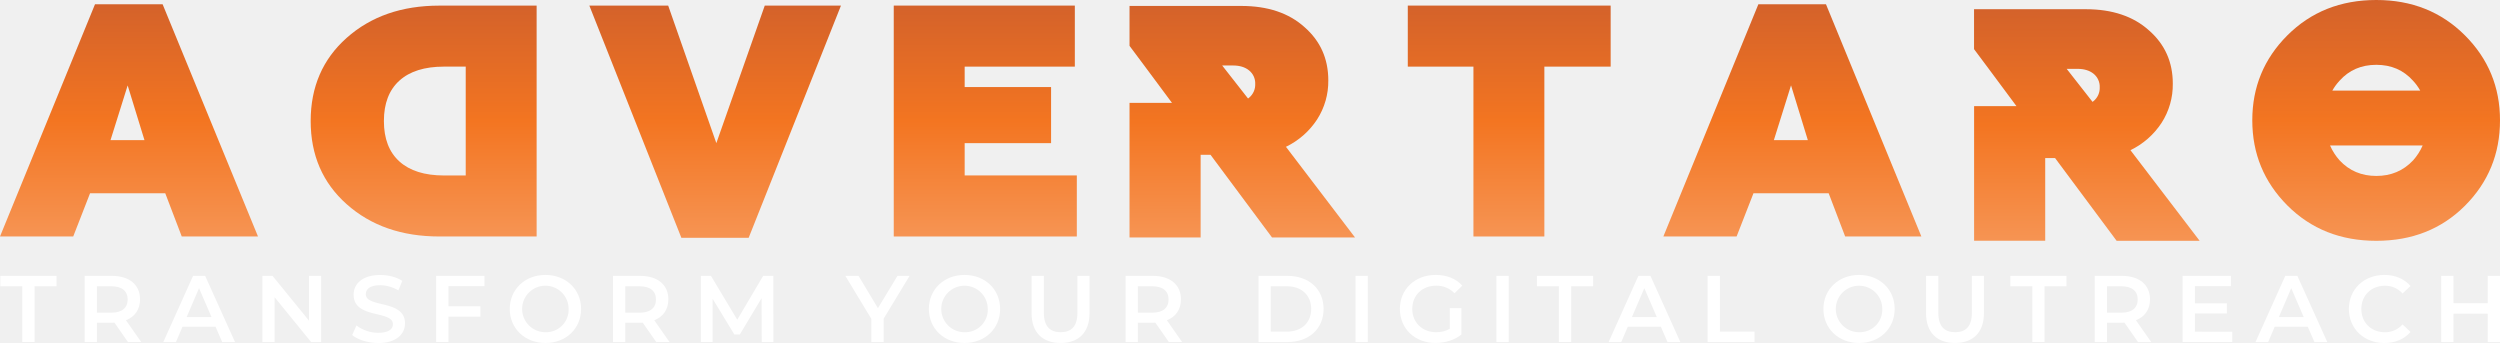
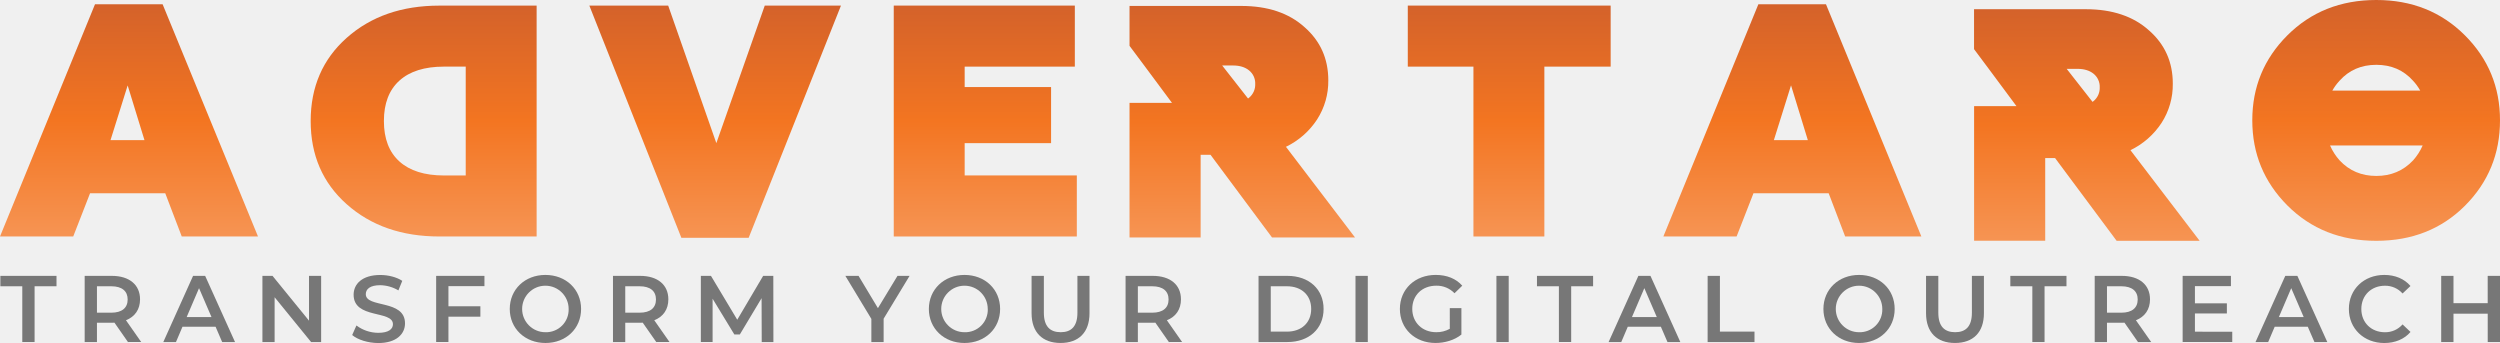
<svg xmlns="http://www.w3.org/2000/svg" xmlns:xlink="http://www.w3.org/1999/xlink" viewBox="0 0 1703.7 233.73">
  <defs>
-     <style>.cls-1{fill:url(#Orange);}.cls-2{fill:url(#Orange-2);}.cls-3{fill:url(#Orange-3);}.cls-4{fill:url(#Orange-4);}.cls-5{fill:url(#Orange-5);}.cls-6{fill:url(#Orange-6);}.cls-7{fill:url(#Orange-7);}.cls-8{fill:url(#Orange-8);}.cls-9{fill:url(#Orange-9);}.cls-10{fill:url(#Orange-10);}.cls-11{fill:url(#Orange-11);}.cls-12{fill:url(#Orange-12);}.cls-13{fill:url(#Orange-13);}.cls-14{fill:#fff;}</style>
+     <style>.cls-1{fill:url(#Orange);}.cls-2{fill:url(#Orange-2);}.cls-3{fill:url(#Orange-3);}.cls-4{fill:url(#Orange-4);}.cls-5{fill:url(#Orange-5);}.cls-6{fill:url(#Orange-6);}.cls-7{fill:url(#Orange-7);}.cls-8{fill:url(#Orange-8);}.cls-9{fill:url(#Orange-9);}.cls-10{fill:url(#Orange-10);}.cls-11{fill:url(#Orange-11);}.cls-12{fill:url(#Orange-12);}.cls-13{fill:url(#Orange-13);}.cls-14{fill:#777}</style>
    <linearGradient id="Orange" x1="1619.3" y1="164.07" x2="1619.3" gradientUnits="userSpaceOnUse">
      <stop offset="0" stop-color="#f69453" />
      <stop offset="0.5" stop-color="#f37521" />
      <stop offset="1" stop-color="#d4622a" />
    </linearGradient>
    <linearGradient id="Orange-2" x1="1422.12" y1="164.07" x2="1422.12" y2="6.3" xlink:href="#Orange" />
    <linearGradient id="Orange-3" x1="1396.59" y1="73.96" x2="1396.59" y2="73.96" xlink:href="#Orange" />
    <linearGradient id="Orange-4" x1="1397.18" y1="48.49" x2="1397.18" y2="48.49" xlink:href="#Orange" />
    <linearGradient id="Orange-5" x1="846.6" y1="161.82" x2="846.6" y2="4.05" xlink:href="#Orange" />
    <linearGradient id="Orange-6" x1="821.07" y1="71.71" x2="821.07" y2="71.71" xlink:href="#Orange" />
    <linearGradient id="Orange-7" x1="821.66" y1="46.24" x2="821.66" y2="46.24" xlink:href="#Orange" />
    <linearGradient id="Orange-8" x1="87.89" y1="161.16" x2="87.89" y2="2.91" xlink:href="#Orange" />
    <linearGradient id="Orange-9" x1="288.71" y1="161.16" x2="288.71" y2="3.81" xlink:href="#Orange" />
    <linearGradient id="Orange-10" x1="487.38" y1="162.06" x2="487.38" y2="3.81" xlink:href="#Orange" />
    <linearGradient id="Orange-11" x1="671.45" y1="161.16" x2="671.45" y2="3.81" xlink:href="#Orange" />
    <linearGradient id="Orange-12" x1="1028.5" y1="161.16" x2="1028.5" y2="3.81" xlink:href="#Orange" />
    <linearGradient id="Orange-13" x1="1221.45" y1="161.16" x2="1221.45" y2="2.91" xlink:href="#Orange" />
  </defs>
  <g id="Layer_2" data-name="Layer 2">
    <g id="Layer_1-2" data-name="Layer 1">
      <path class="cls-1" d="M1679.81,24.11Q1655.69,0,1619.41,0q-36.51,0-60.63,24.11Q1534.89,48,1534.89,82T1558.78,140q24.11,24.12,60.63,24.11t60.4-23.89Q1703.7,116.3,1703.7,82,1703.7,48,1679.81,24.11Zm-60.4,20.06q15.32,0,25,10.82a35.49,35.49,0,0,1,4.94,6.76h-59.92a35.46,35.46,0,0,1,4.94-6.76Q1604.08,44.17,1619.41,44.17Zm0,75.73q-15.1,0-25-10.59a37.6,37.6,0,0,1-6.54-10.19H1651a37.62,37.62,0,0,1-6.54,10.19Q1634.51,119.9,1619.41,119.9Z" />
      <path class="cls-2" d="M1455.41,107l-3.55-4.66a52.63,52.63,0,0,0,21.2-18.6A48.08,48.08,0,0,0,1480.72,57q0-22.09-16.22-36.28-16-14.42-43.05-14.44h-76.18V33.49l10,13.39,18.91,25.45h-28.87v91.74h48.46V107.73h6.73l9.73,13.08h0l32.2,43.28H1499Zm-39.6-60.08c4.51,0,8.15,1.11,10.94,3.36a11.29,11.29,0,0,1,4.17,9.24,11.58,11.58,0,0,1-4.17,9.35,8.07,8.07,0,0,1-.73.55l-17.62-22.5Z" />
      <line class="cls-3" x1="1399.46" y1="73.96" x2="1393.72" y2="73.96" />
      <line class="cls-4" x1="1400.63" y1="48.49" x2="1393.72" y2="48.49" />
      <path class="cls-5" d="M879.9,104.71l-3.55-4.66a52.63,52.63,0,0,0,21.2-18.6,48.08,48.08,0,0,0,7.66-26.69q0-22.09-16.22-36.28Q873,4.07,845.93,4.05H769.75V31.24l10,13.39,18.91,25.45H769.75v91.74h48.46V105.48h6.73l9.73,13.08h0l32.2,43.28h56.56Zm-39.6-60.08c4.51,0,8.15,1.11,10.94,3.36a11.29,11.29,0,0,1,4.17,9.24,11.58,11.58,0,0,1-4.17,9.35,8.07,8.07,0,0,1-.73.55l-17.62-22.5Z" />
      <line class="cls-6" x1="823.94" y1="71.71" x2="818.21" y2="71.71" />
      <line class="cls-7" x1="825.12" y1="46.24" x2="818.21" y2="46.24" />
      <path class="cls-8" d="M49.9,161.16H0L64.74,2.91h46.08l65,158.25H123.86l-11.24-29.45H61.37ZM87,58.21,75.31,95.52H98.46Z" />
      <path class="cls-9" d="M236.22,139.13q-24.5-21.8-24.5-56.65t24.5-56.65q24.73-22,63.17-22H365.7V161.16H299.38Q260.94,161.16,236.22,139.13ZM302.53,45.4q-19.78,0-30.35,9.55T261.62,82.49q0,18,10.57,27.54t30.35,9.55h14.84V45.4Z" />
      <path class="cls-10" d="M510.2,162.06H464.34L401.62,3.81h53.73l32.82,93.74,33-93.74h51.93Z" />
      <path class="cls-11" d="M733.83,161.16H609.07V3.81H732.48V45.4H657.4V59.33h58.89V97.55H657.4v22h76.43Z" />
      <path class="cls-12" d="M959.38,45.4V3.81h138.25V45.4h-45.18V161.16h-48.33V45.4Z" />
      <path class="cls-13" d="M1183.46,161.16h-49.91L1198.29,2.91h46.08l65,158.25h-51.93l-11.24-29.45h-51.25Zm37.09-103-11.69,37.32H1232Z" />
      <path class="cls-14" d="M15.19,195.09H.25V188H38.51v7.08H23.57v38H15.19Z" />
      <path class="cls-14" d="M87.2,233.09,78,219.89a15.64,15.64,0,0,1-1.74.06H66.07v13.14H57.7V188H76.25c11.85,0,19.19,6.05,19.19,16,0,6.83-3.48,11.85-9.6,14.24l10.37,14.82Zm-11.34-38H66.07v18h9.79c7.34,0,11.14-3.35,11.14-9S83.21,195.09,75.86,195.09Z" />
      <path class="cls-14" d="M146.91,222.66H124.36l-4.44,10.43h-8.63L131.57,188h8.24l20.35,45.09h-8.76Zm-2.77-6.57-8.5-19.71-8.44,19.71Z" />
      <path class="cls-14" d="M218.85,188v45.09H212l-24.86-30.53v30.53h-8.31V188h6.89l24.86,30.53V188Z" />
      <path class="cls-14" d="M240,228.32l2.9-6.51a25,25,0,0,0,14.88,5c7,0,10-2.51,10-5.86,0-9.73-26.8-3.35-26.8-20.1,0-7.28,5.8-13.46,18.16-13.46,5.41,0,11.08,1.42,15,4l-2.64,6.51a25.05,25.05,0,0,0-12.43-3.54c-7,0-9.79,2.71-9.79,6.12,0,9.6,26.73,3.35,26.73,19.9,0,7.21-5.86,13.4-18.23,13.4C250.79,233.73,243.77,231.54,240,228.32Z" />
      <path class="cls-14" d="M305.6,195v13.72h21.77v7.09H305.6v17.26h-8.37V188h32.91v7Z" />
      <path class="cls-14" d="M347.39,210.55c0-13.33,10.31-23.19,24.28-23.19S396,197.15,396,210.55s-10.31,23.19-24.28,23.19S347.39,223.88,347.39,210.55Zm40.13,0a15.85,15.85,0,1,0-15.85,15.85A15.37,15.37,0,0,0,387.52,210.55Z" />
      <path class="cls-14" d="M447.23,233.09,438,219.89a15.64,15.64,0,0,1-1.74.06H426.1v13.14h-8.37V188h18.55c11.85,0,19.19,6.05,19.19,16,0,6.83-3.48,11.85-9.6,14.24l10.37,14.82Zm-11.34-38H426.1v18h9.79c7.34,0,11.14-3.35,11.14-9S443.23,195.09,435.89,195.09Z" />
      <path class="cls-14" d="M519.1,233.09,519,203.2l-14.82,24.73h-3.74l-14.82-24.35v29.5h-8V188h6.89l17.91,29.89L520.07,188H527l.06,45.09Z" />
      <path class="cls-14" d="M602.18,217.18v15.91h-8.37V217.31L576.09,188h9l13.2,22,13.33-22h8.24Z" />
      <path class="cls-14" d="M633,210.55c0-13.33,10.31-23.19,24.28-23.19s24.28,9.79,24.28,23.19-10.31,23.19-24.28,23.19S633,223.88,633,210.55Zm40.13,0a15.85,15.85,0,1,0-15.85,15.85A15.37,15.37,0,0,0,673.16,210.55Z" />
      <path class="cls-14" d="M703,213.44V188h8.37v25.12c0,9.28,4.19,13.27,11.47,13.27s11.4-4,11.4-13.27V188h8.24v25.44c0,13.14-7.41,20.29-19.71,20.29S703,226.58,703,213.44Z" />
      <path class="cls-14" d="M796.56,233.09l-9.21-13.2a15.64,15.64,0,0,1-1.74.06H775.43v13.14h-8.37V188h18.55c11.85,0,19.19,6.05,19.19,16,0,6.83-3.48,11.85-9.6,14.24l10.37,14.82Zm-11.34-38h-9.79v18h9.79c7.34,0,11.14-3.35,11.14-9S792.56,195.09,785.22,195.09Z" />
      <path class="cls-14" d="M857.67,188h19.71C892,188,902,197,902,210.55s-10,22.54-24.61,22.54H857.67ZM877,226c10,0,16.55-6.12,16.55-15.46S887,195.09,877,195.09H866V226Z" />
      <path class="cls-14" d="M923.75,188h8.37v45.09h-8.37Z" />
      <path class="cls-14" d="M988,210h7.92v18c-4.7,3.8-11.27,5.73-17.65,5.73-14,0-24.28-9.73-24.28-23.19s10.31-23.19,24.41-23.19c7.54,0,13.85,2.51,18.1,7.34l-5.28,5.15a16.73,16.73,0,0,0-12.43-5.15c-9.6,0-16.36,6.51-16.36,15.85,0,9.15,6.76,15.85,16.3,15.85a18.22,18.22,0,0,0,9.28-2.32Z" />
      <path class="cls-14" d="M1019.78,188h8.37v45.09h-8.37Z" />
      <path class="cls-14" d="M1062.35,195.09h-14.94V188h38.26v7.08h-14.94v38h-8.37Z" />
      <path class="cls-14" d="M1131.85,222.66H1109.3l-4.44,10.43h-8.63L1116.52,188h8.24l20.35,45.09h-8.76Zm-2.77-6.57-8.5-19.71-8.44,19.71Z" />
      <path class="cls-14" d="M1163.72,188h8.37v38h23.57v7.09h-31.95Z" />
      <path class="cls-14" d="M1242.62,210.55c0-13.33,10.31-23.19,24.28-23.19s24.28,9.79,24.28,23.19-10.31,23.19-24.28,23.19S1242.62,223.88,1242.62,210.55Zm40.13,0a15.85,15.85,0,1,0-15.85,15.85A15.37,15.37,0,0,0,1282.75,210.55Z" />
      <path class="cls-14" d="M1312.56,213.44V188h8.37v25.12c0,9.28,4.19,13.27,11.47,13.27s11.4-4,11.4-13.27V188H1352v25.44c0,13.14-7.41,20.29-19.71,20.29S1312.56,226.58,1312.56,213.44Z" />
      <path class="cls-14" d="M1385,195.09H1370V188h38.26v7.08h-14.94v38H1385Z" />
      <path class="cls-14" d="M1457,233.09l-9.21-13.2a15.62,15.62,0,0,1-1.74.06h-10.18v13.14h-8.37V188H1446c11.85,0,19.19,6.05,19.19,16,0,6.83-3.48,11.85-9.6,14.24L1466,233.09Zm-11.34-38h-9.79v18h9.79c7.34,0,11.14-3.35,11.14-9S1453,195.09,1445.63,195.09Z" />
      <path class="cls-14" d="M1521.24,226.07v7h-33.82V188h32.92v7H1495.8v11.72h21.77v6.89H1495.8v12.43Z" />
      <path class="cls-14" d="M1572.7,222.66h-22.54l-4.44,10.43h-8.63L1557.37,188h8.24L1586,233.09h-8.76Zm-2.77-6.57-8.5-19.71L1553,216.09Z" />
      <path class="cls-14" d="M1600.71,210.55c0-13.46,10.31-23.19,24.15-23.19,7.34,0,13.66,2.64,17.84,7.54L1637.3,200a15.83,15.83,0,0,0-12-5.28c-9.34,0-16.1,6.57-16.1,15.85s6.76,15.85,16.1,15.85a15.67,15.67,0,0,0,12-5.35l5.41,5.15c-4.19,4.9-10.5,7.54-17.91,7.54C1611,233.73,1600.71,224,1600.71,210.55Z" />
      <path class="cls-14" d="M1703.7,188v45.09h-8.37V213.77H1672v19.32h-8.37V188H1672v18.61h23.32V188Z" />
    </g>
  </g>
</svg>
